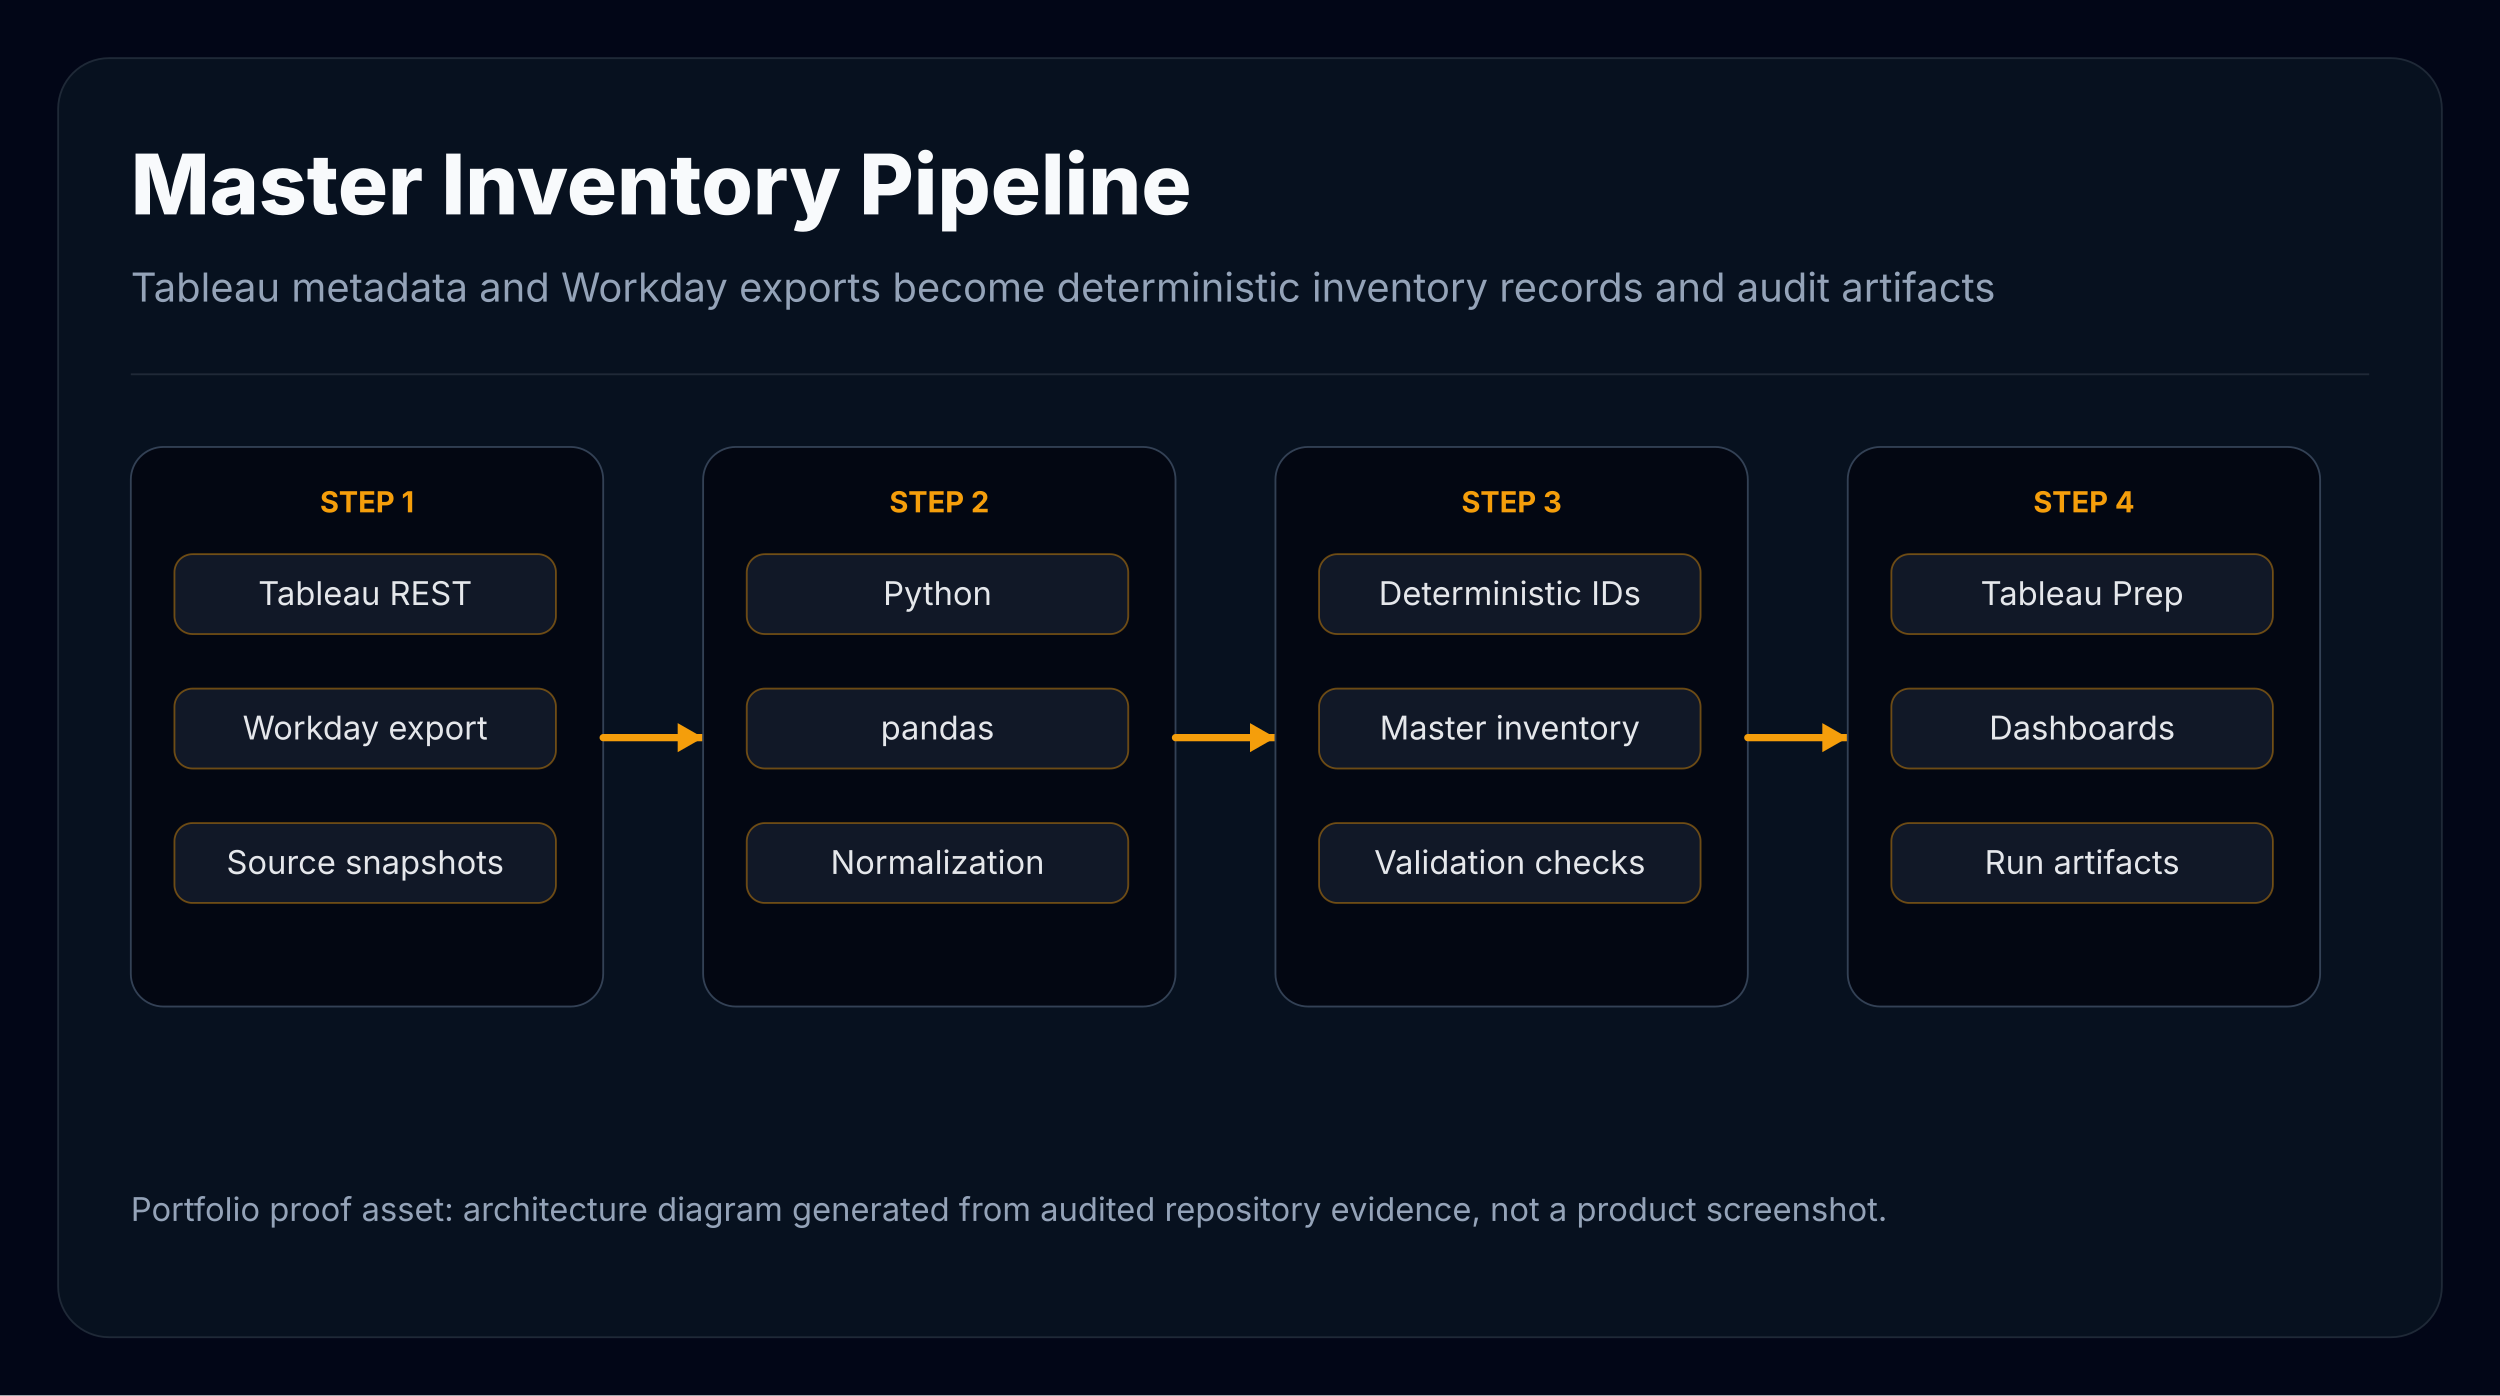
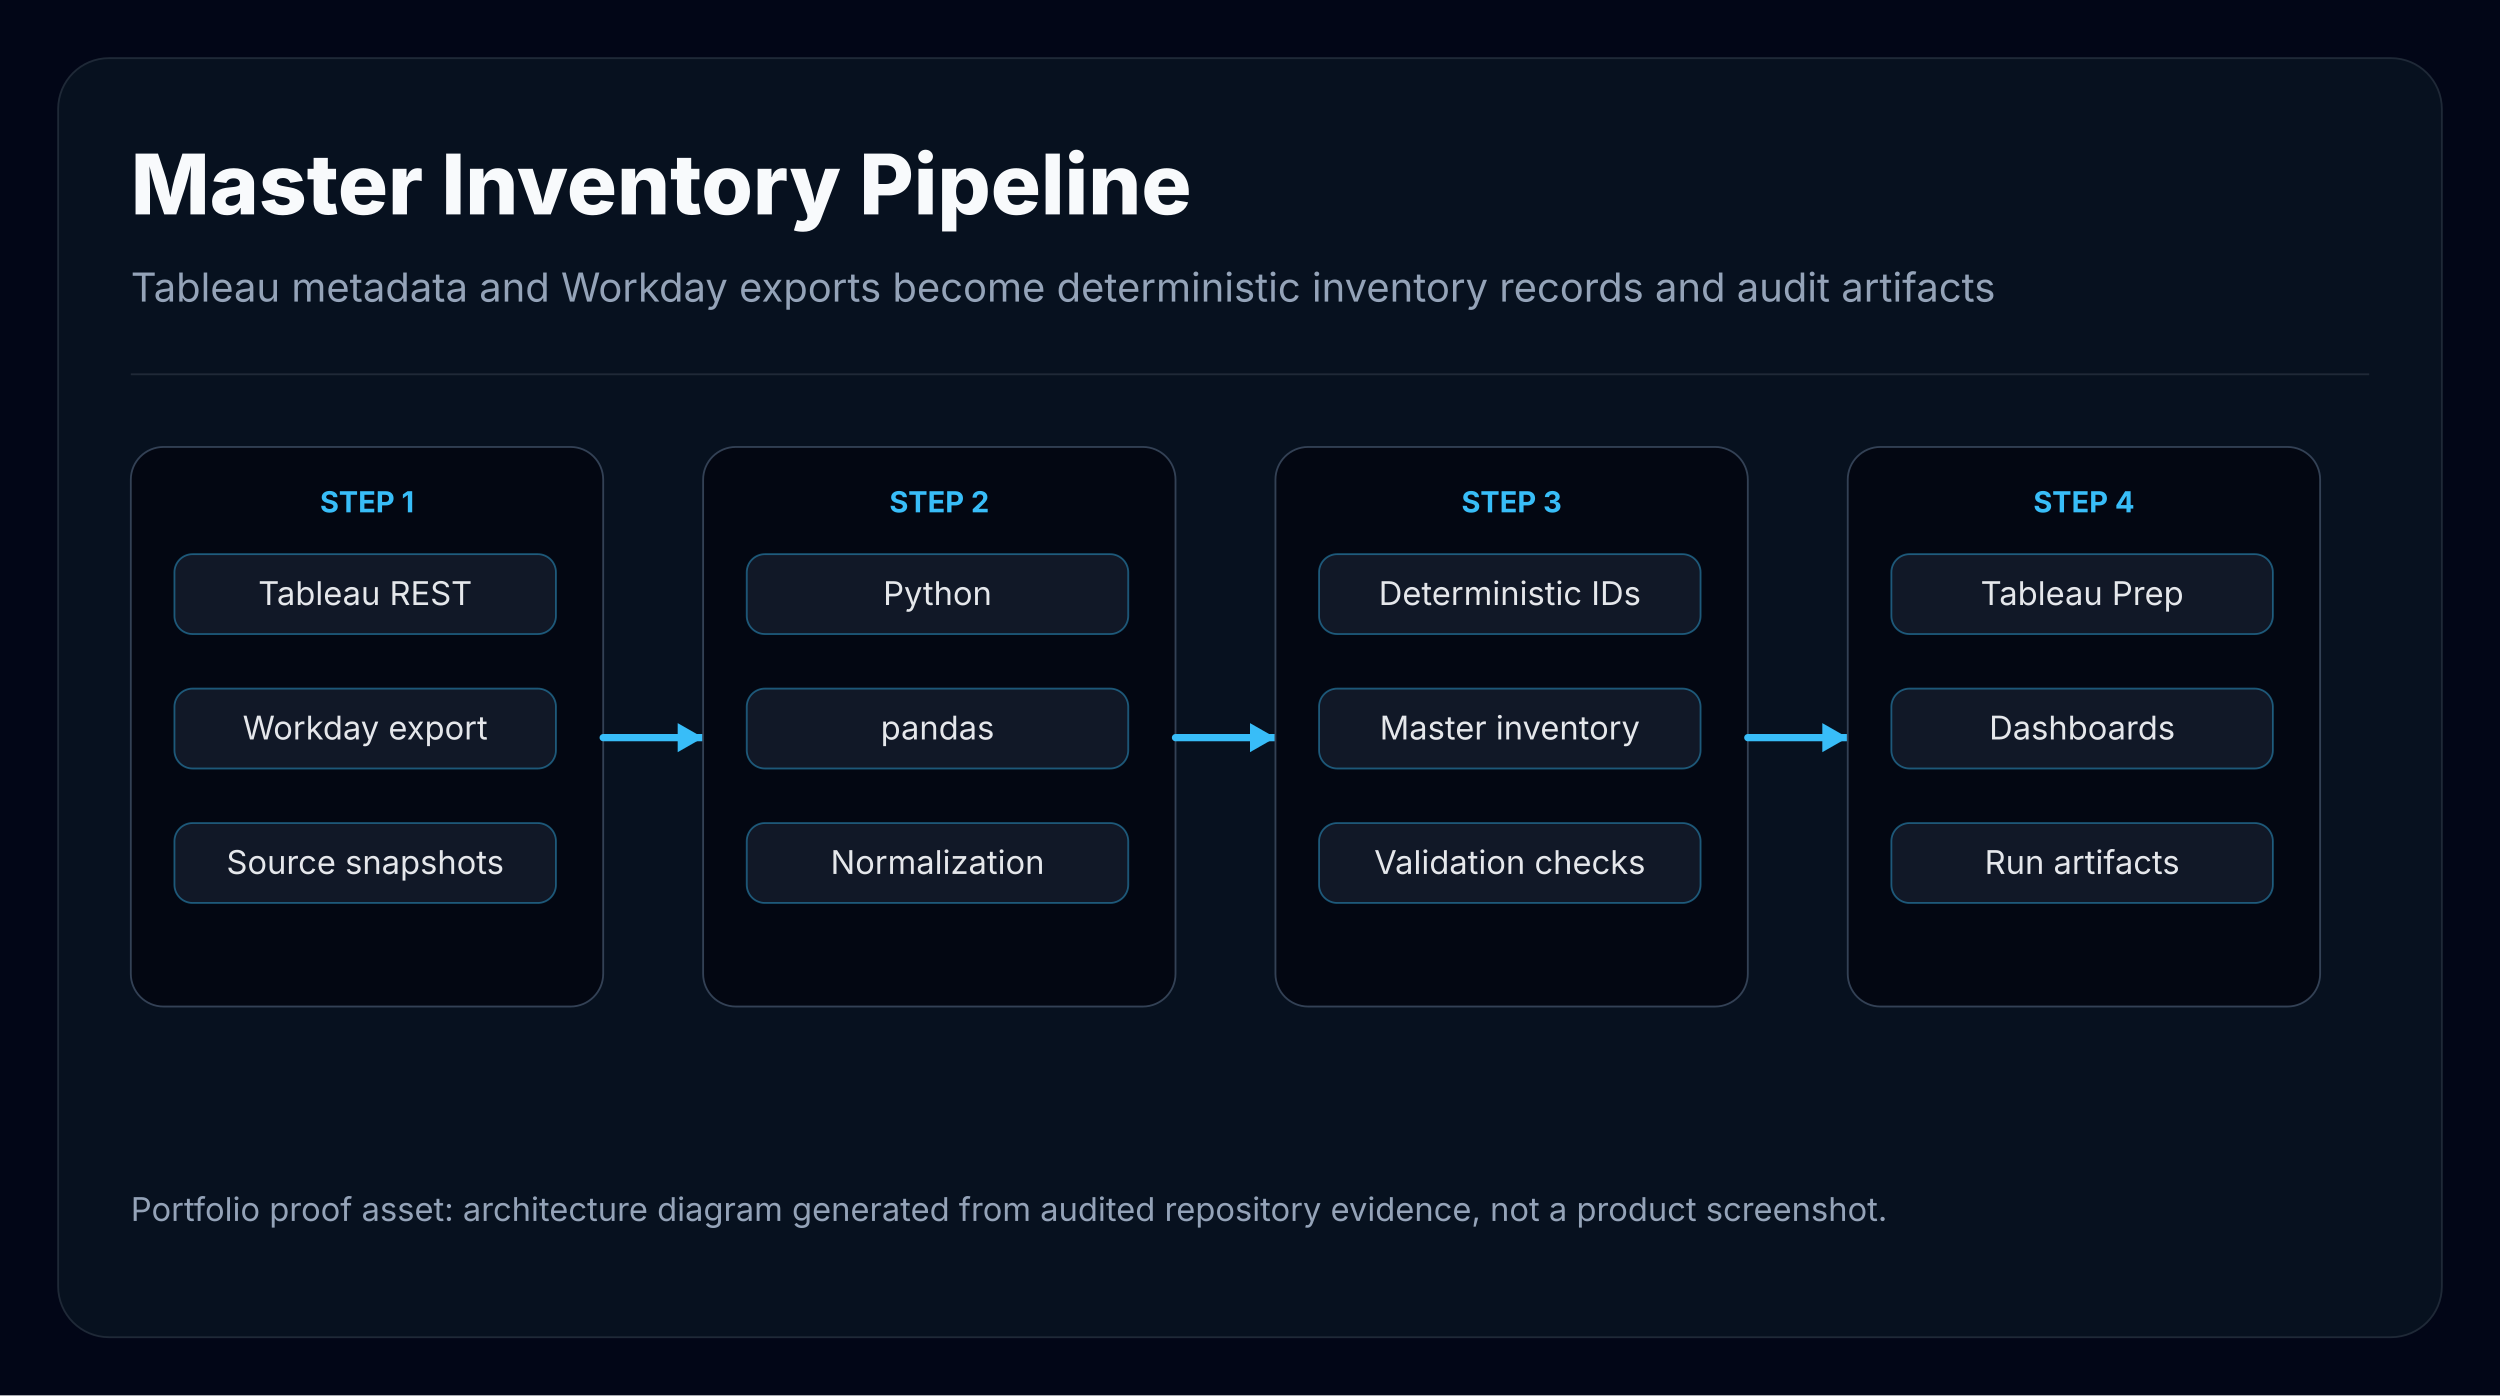
<svg xmlns="http://www.w3.org/2000/svg" width="1376" height="768" viewBox="0 0 1376 768" role="img" aria-labelledby="title desc">
  <rect width="1376" height="768" fill="#020617" />
  <rect x="32" y="32" width="1312" height="704" rx="28" fill="#07111f" stroke="#1f2937" />
  <text x="72" y="118" font-family="Inter, Arial, sans-serif" font-size="46" font-weight="800" fill="#f8fafc">Master Inventory Pipeline</text>
  <text x="72" y="166" font-family="Inter, Arial, sans-serif" font-size="22" fill="#94a3b8">Tableau metadata and Workday exports become deterministic inventory records and audit artifacts</text>
  <line x1="72" y1="206" x2="1304" y2="206" stroke="#1f2937" />
  <g>
    <rect x="72" y="246" width="260" height="308" rx="18" fill="#030712" stroke="#334155" />
-     <text x="202" y="282" text-anchor="middle" font-family="Inter, Arial, sans-serif" font-size="16" fill="#f59e0b" font-weight="700">STEP 1</text>
-     <rect x="96" y="305" width="210" height="44" rx="10" fill="#111827" stroke="#f59e0b" stroke-opacity="0.42" />
+     <text x="202" y="282" text-anchor="middle" font-family="Inter, Arial, sans-serif" font-size="16" fill="#38bdf8" font-weight="700">STEP 1</text>
+     <rect x="96" y="305" width="210" height="44" rx="10" fill="#111827" stroke="#38bdf8" stroke-opacity="0.42" />
    <text x="201" y="333" text-anchor="middle" font-family="Inter, Arial, sans-serif" font-size="18" fill="#e5e7eb">Tableau REST</text>
-     <rect x="96" y="379" width="210" height="44" rx="10" fill="#111827" stroke="#f59e0b" stroke-opacity="0.42" />
+     <rect x="96" y="379" width="210" height="44" rx="10" fill="#111827" stroke="#38bdf8" stroke-opacity="0.42" />
    <text x="201" y="407" text-anchor="middle" font-family="Inter, Arial, sans-serif" font-size="18" fill="#e5e7eb">Workday export</text>
-     <rect x="96" y="453" width="210" height="44" rx="10" fill="#111827" stroke="#f59e0b" stroke-opacity="0.42" />
+     <rect x="96" y="453" width="210" height="44" rx="10" fill="#111827" stroke="#38bdf8" stroke-opacity="0.42" />
    <text x="201" y="481" text-anchor="middle" font-family="Inter, Arial, sans-serif" font-size="18" fill="#e5e7eb">Source snapshots</text>
-     <path d="M 332 406 C 372 406, 374 406, 387 406" stroke="#f59e0b" stroke-width="4" stroke-linecap="round" fill="none" />
-     <path d="M 387 406 l -14 -8 l 0 16 z" fill="#f59e0b" />
+     <path d="M 332 406 C 372 406, 374 406, 387 406" stroke="#38bdf8" stroke-width="4" stroke-linecap="round" fill="none" />
+     <path d="M 387 406 l -14 -8 l 0 16 z" fill="#38bdf8" />
  </g>
  <g>
    <rect x="387" y="246" width="260" height="308" rx="18" fill="#030712" stroke="#334155" />
-     <text x="517" y="282" text-anchor="middle" font-family="Inter, Arial, sans-serif" font-size="16" fill="#f59e0b" font-weight="700">STEP 2</text>
-     <rect x="411" y="305" width="210" height="44" rx="10" fill="#111827" stroke="#f59e0b" stroke-opacity="0.42" />
+     <text x="517" y="282" text-anchor="middle" font-family="Inter, Arial, sans-serif" font-size="16" fill="#38bdf8" font-weight="700">STEP 2</text>
+     <rect x="411" y="305" width="210" height="44" rx="10" fill="#111827" stroke="#38bdf8" stroke-opacity="0.42" />
    <text x="516" y="333" text-anchor="middle" font-family="Inter, Arial, sans-serif" font-size="18" fill="#e5e7eb">Python</text>
-     <rect x="411" y="379" width="210" height="44" rx="10" fill="#111827" stroke="#f59e0b" stroke-opacity="0.42" />
+     <rect x="411" y="379" width="210" height="44" rx="10" fill="#111827" stroke="#38bdf8" stroke-opacity="0.42" />
    <text x="516" y="407" text-anchor="middle" font-family="Inter, Arial, sans-serif" font-size="18" fill="#e5e7eb">pandas</text>
-     <rect x="411" y="453" width="210" height="44" rx="10" fill="#111827" stroke="#f59e0b" stroke-opacity="0.42" />
+     <rect x="411" y="453" width="210" height="44" rx="10" fill="#111827" stroke="#38bdf8" stroke-opacity="0.42" />
    <text x="516" y="481" text-anchor="middle" font-family="Inter, Arial, sans-serif" font-size="18" fill="#e5e7eb">Normalization</text>
-     <path d="M 647 406 C 687 406, 689 406, 702 406" stroke="#f59e0b" stroke-width="4" stroke-linecap="round" fill="none" />
-     <path d="M 702 406 l -14 -8 l 0 16 z" fill="#f59e0b" />
+     <path d="M 647 406 C 687 406, 689 406, 702 406" stroke="#38bdf8" stroke-width="4" stroke-linecap="round" fill="none" />
+     <path d="M 702 406 l -14 -8 l 0 16 z" fill="#38bdf8" />
  </g>
  <g>
    <rect x="702" y="246" width="260" height="308" rx="18" fill="#030712" stroke="#334155" />
-     <text x="832" y="282" text-anchor="middle" font-family="Inter, Arial, sans-serif" font-size="16" fill="#f59e0b" font-weight="700">STEP 3</text>
-     <rect x="726" y="305" width="210" height="44" rx="10" fill="#111827" stroke="#f59e0b" stroke-opacity="0.42" />
+     <text x="832" y="282" text-anchor="middle" font-family="Inter, Arial, sans-serif" font-size="16" fill="#38bdf8" font-weight="700">STEP 3</text>
+     <rect x="726" y="305" width="210" height="44" rx="10" fill="#111827" stroke="#38bdf8" stroke-opacity="0.42" />
    <text x="831" y="333" text-anchor="middle" font-family="Inter, Arial, sans-serif" font-size="18" fill="#e5e7eb">Deterministic IDs</text>
-     <rect x="726" y="379" width="210" height="44" rx="10" fill="#111827" stroke="#f59e0b" stroke-opacity="0.42" />
+     <rect x="726" y="379" width="210" height="44" rx="10" fill="#111827" stroke="#38bdf8" stroke-opacity="0.42" />
    <text x="831" y="407" text-anchor="middle" font-family="Inter, Arial, sans-serif" font-size="18" fill="#e5e7eb">Master inventory</text>
-     <rect x="726" y="453" width="210" height="44" rx="10" fill="#111827" stroke="#f59e0b" stroke-opacity="0.42" />
+     <rect x="726" y="453" width="210" height="44" rx="10" fill="#111827" stroke="#38bdf8" stroke-opacity="0.42" />
    <text x="831" y="481" text-anchor="middle" font-family="Inter, Arial, sans-serif" font-size="18" fill="#e5e7eb">Validation checks</text>
-     <path d="M 962 406 C 1002 406, 1004 406, 1017 406" stroke="#f59e0b" stroke-width="4" stroke-linecap="round" fill="none" />
-     <path d="M 1017 406 l -14 -8 l 0 16 z" fill="#f59e0b" />
+     <path d="M 962 406 C 1002 406, 1004 406, 1017 406" stroke="#38bdf8" stroke-width="4" stroke-linecap="round" fill="none" />
+     <path d="M 1017 406 l -14 -8 l 0 16 z" fill="#38bdf8" />
  </g>
  <g>
    <rect x="1017" y="246" width="260" height="308" rx="18" fill="#030712" stroke="#334155" />
-     <text x="1147" y="282" text-anchor="middle" font-family="Inter, Arial, sans-serif" font-size="16" fill="#f59e0b" font-weight="700">STEP 4</text>
-     <rect x="1041" y="305" width="210" height="44" rx="10" fill="#111827" stroke="#f59e0b" stroke-opacity="0.42" />
+     <text x="1147" y="282" text-anchor="middle" font-family="Inter, Arial, sans-serif" font-size="16" fill="#38bdf8" font-weight="700">STEP 4</text>
+     <rect x="1041" y="305" width="210" height="44" rx="10" fill="#111827" stroke="#38bdf8" stroke-opacity="0.42" />
    <text x="1146" y="333" text-anchor="middle" font-family="Inter, Arial, sans-serif" font-size="18" fill="#e5e7eb">Tableau Prep</text>
-     <rect x="1041" y="379" width="210" height="44" rx="10" fill="#111827" stroke="#f59e0b" stroke-opacity="0.42" />
+     <rect x="1041" y="379" width="210" height="44" rx="10" fill="#111827" stroke="#38bdf8" stroke-opacity="0.42" />
    <text x="1146" y="407" text-anchor="middle" font-family="Inter, Arial, sans-serif" font-size="18" fill="#e5e7eb">Dashboards</text>
-     <rect x="1041" y="453" width="210" height="44" rx="10" fill="#111827" stroke="#f59e0b" stroke-opacity="0.42" />
+     <rect x="1041" y="453" width="210" height="44" rx="10" fill="#111827" stroke="#38bdf8" stroke-opacity="0.42" />
    <text x="1146" y="481" text-anchor="middle" font-family="Inter, Arial, sans-serif" font-size="18" fill="#e5e7eb">Run artifacts</text>
  </g>
  <text x="72" y="672" font-family="Inter, Arial, sans-serif" font-size="18" fill="#94a3b8">Portfolio proof asset: architecture diagram generated from audited repository evidence, not a product screenshot.</text>
</svg>
